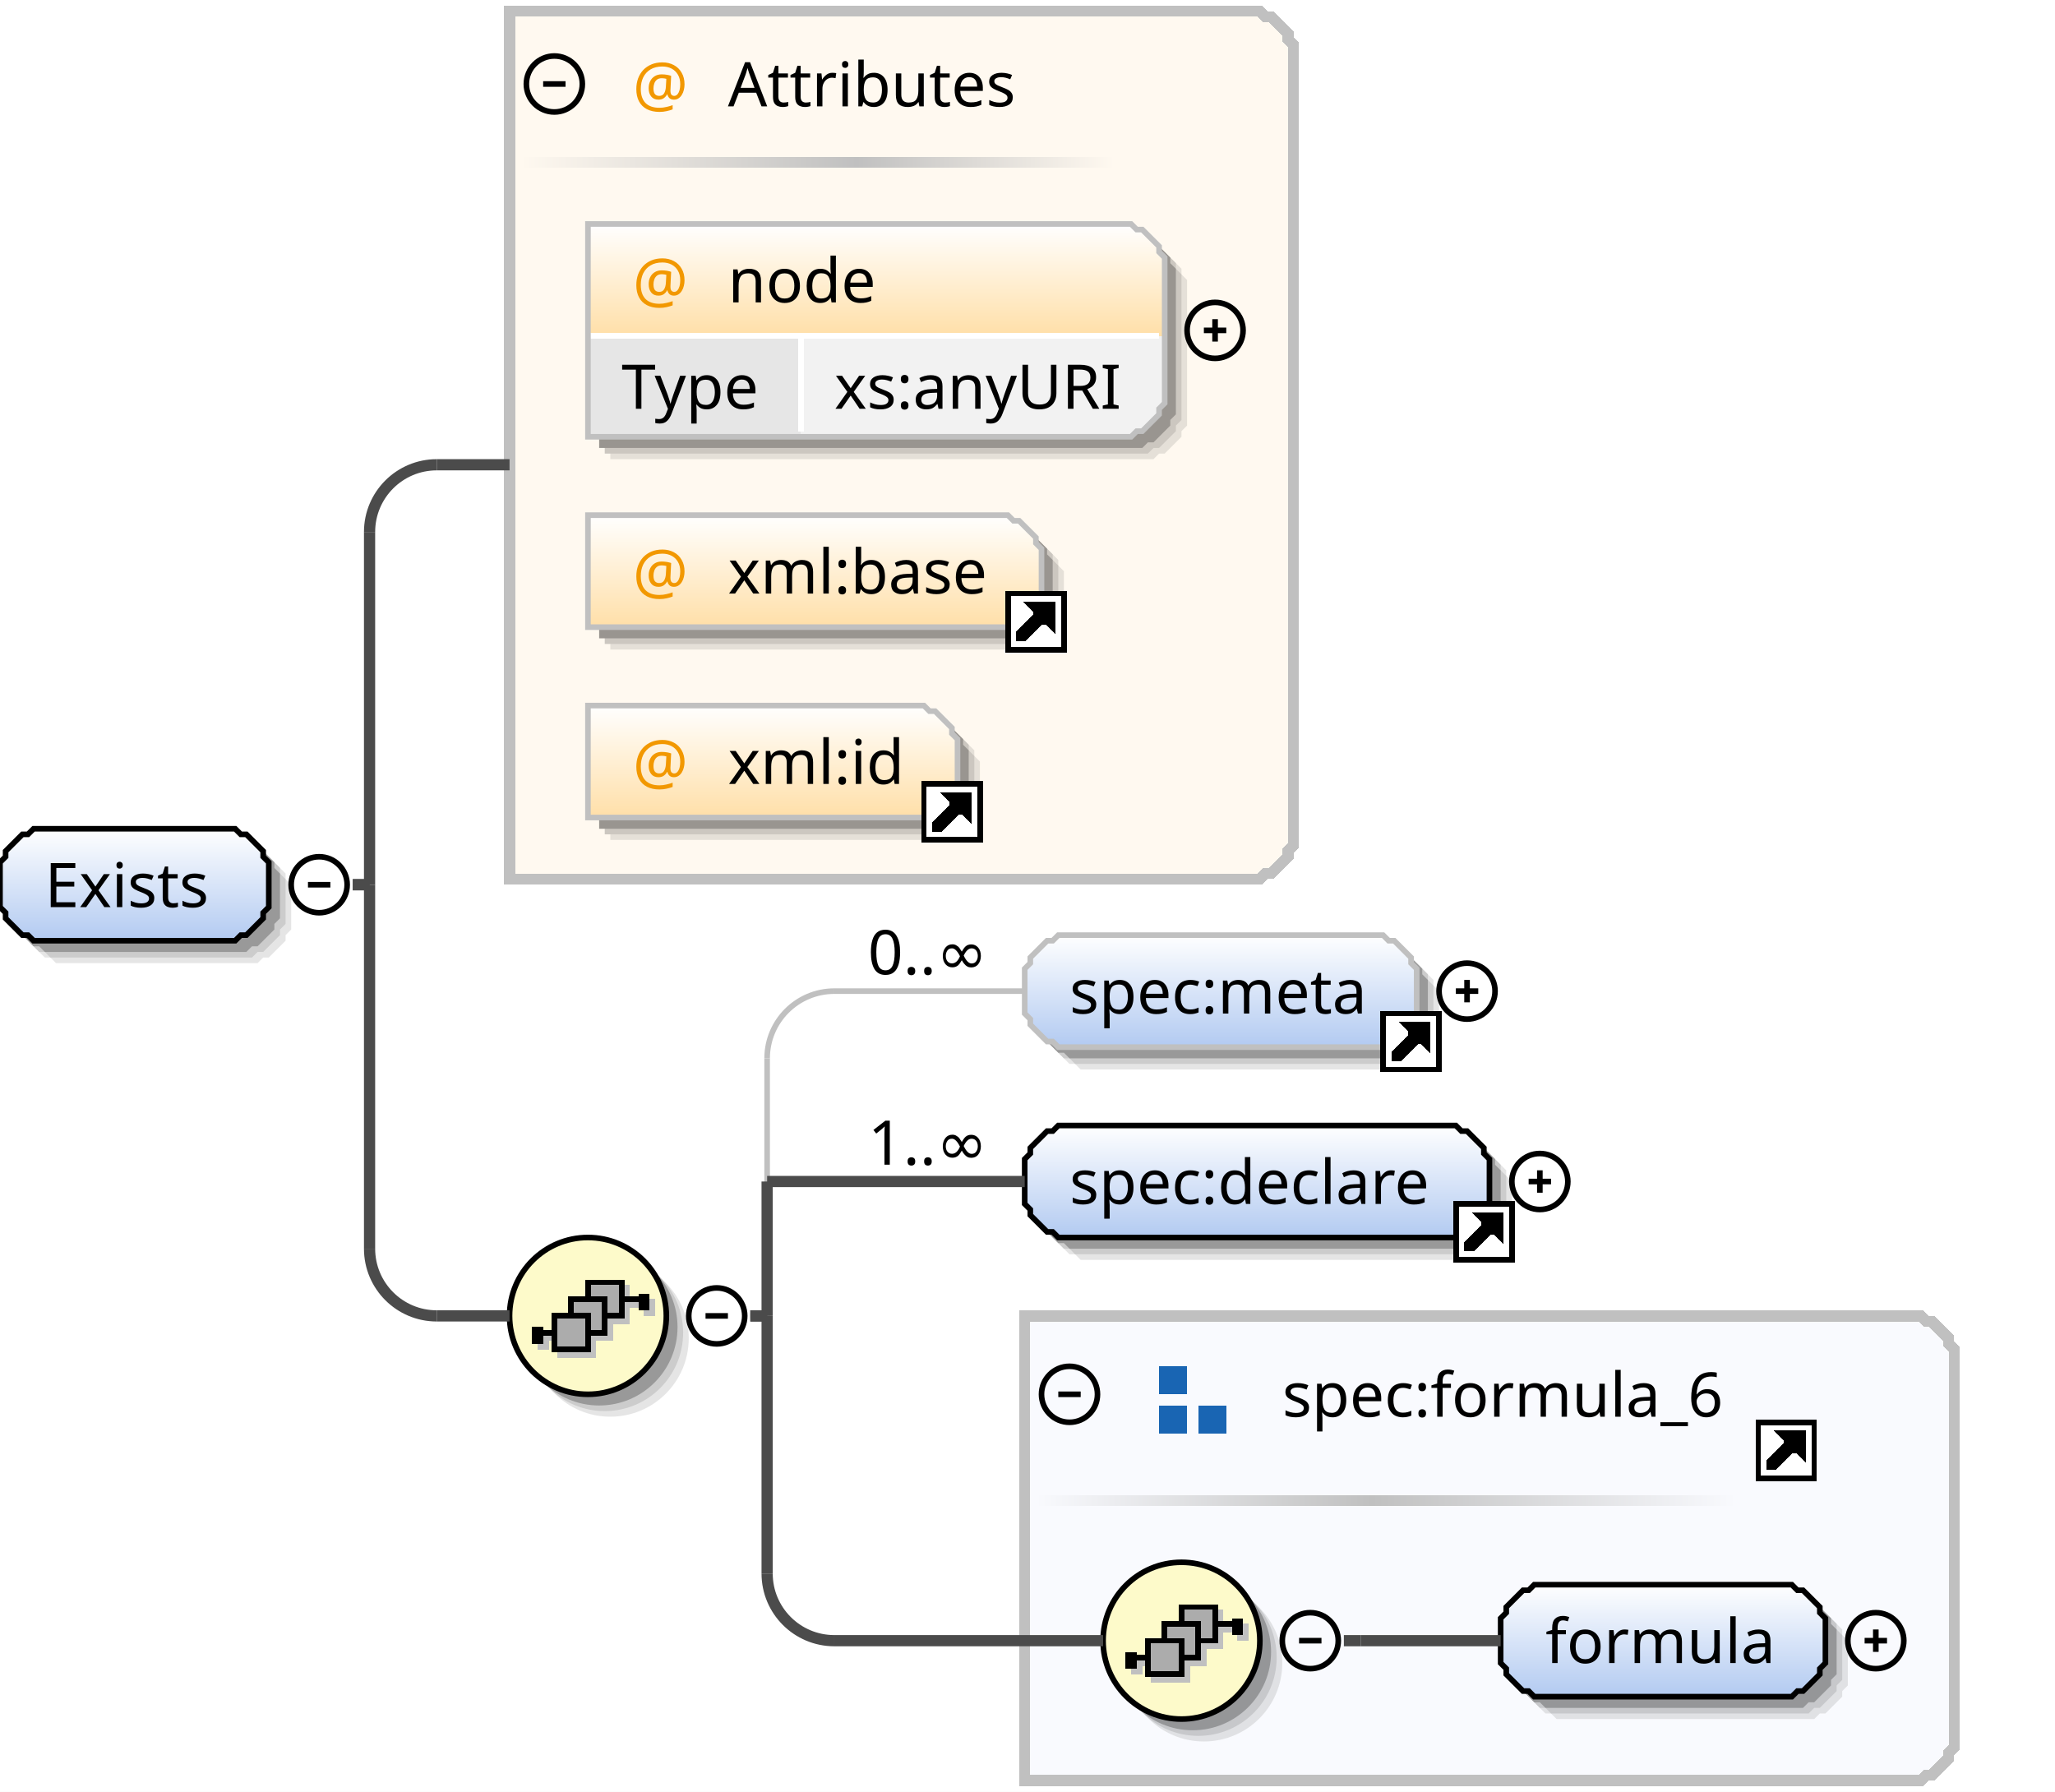
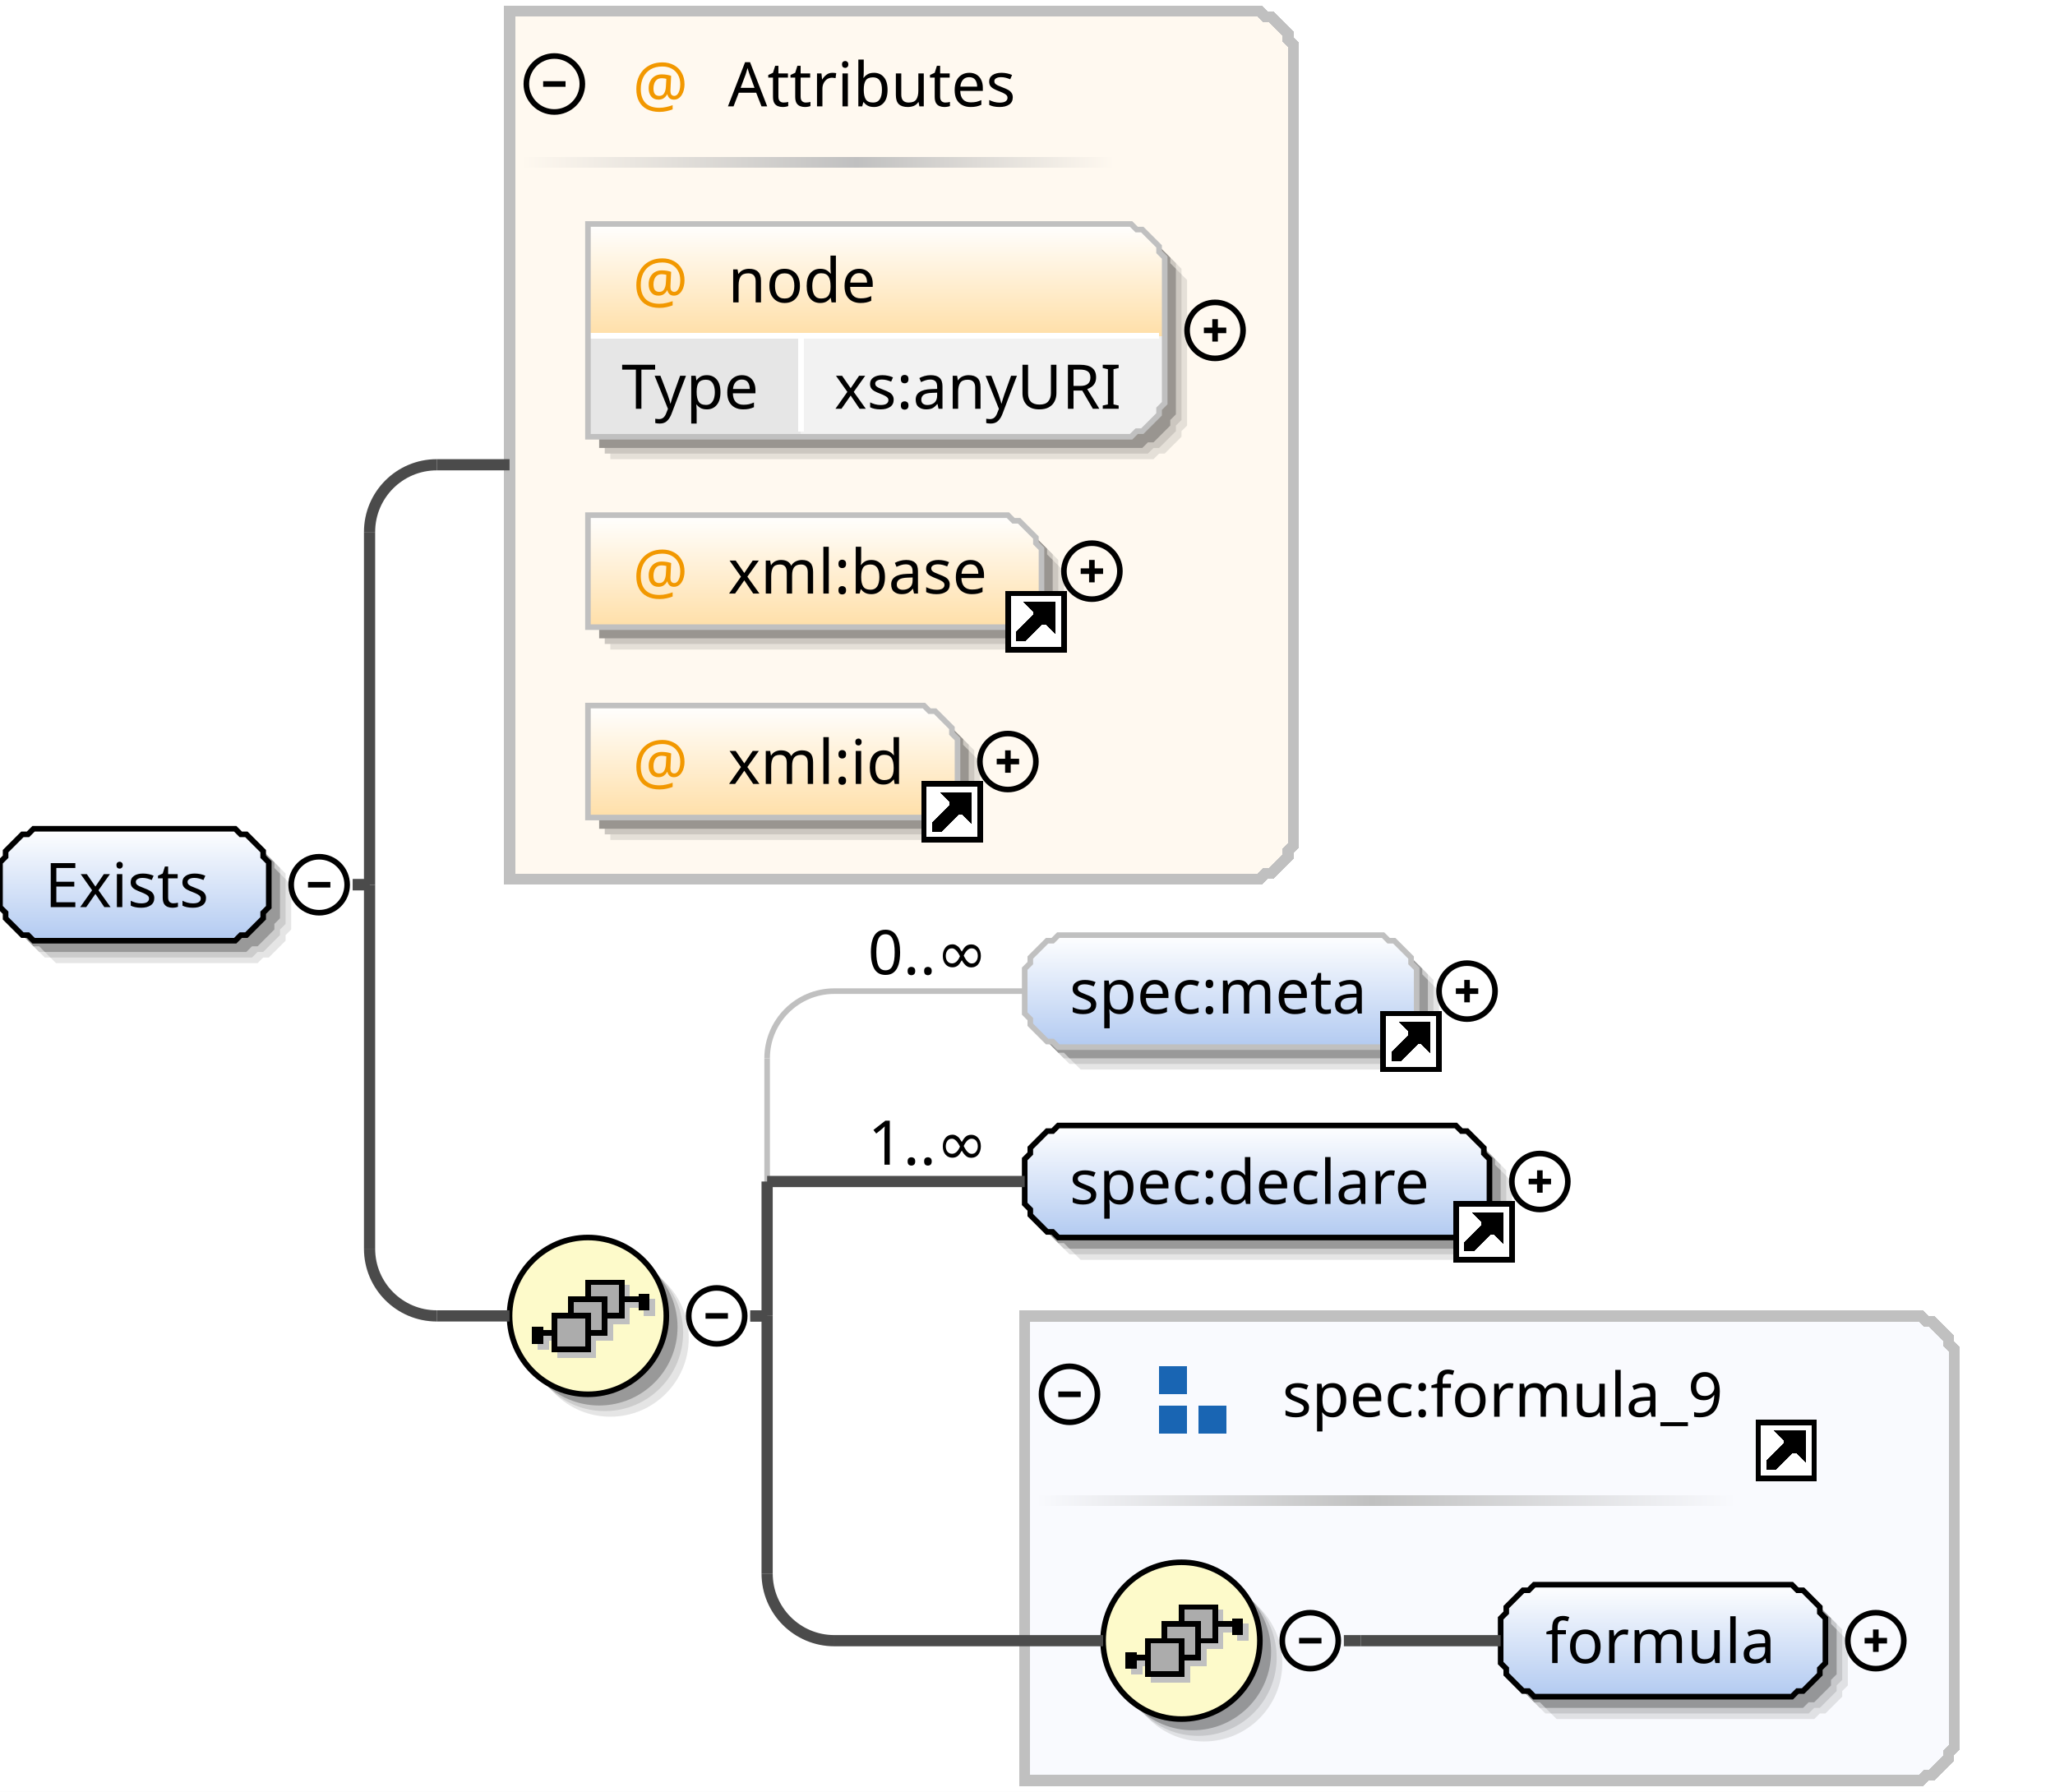
<svg xmlns="http://www.w3.org/2000/svg" color-interpolation="auto" color-rendering="auto" fill="black" fill-opacity="1" font-family="'Dialog'" font-size="12" font-style="normal" font-weight="normal" height="320" image-rendering="auto" shape-rendering="auto" stroke="black" stroke-dasharray="none" stroke-dashoffset="0" stroke-linecap="square" stroke-linejoin="miter" stroke-miterlimit="10" stroke-opacity="1" stroke-width="1" text-rendering="auto" width="367">
  <defs id="genericDefs" />
  <g>
    <defs id="defs1">
      <linearGradient gradientUnits="userSpaceOnUse" id="linearGradient1" spreadMethod="pad" x1="0" x2="0" y1="148" y2="168">
        <stop offset="0%" stop-color="white" stop-opacity="1" />
        <stop offset="100%" stop-color="rgb(178,202,241)" stop-opacity="1" />
      </linearGradient>
      <linearGradient gradientUnits="userSpaceOnUse" id="linearGradient2" spreadMethod="pad" x1="153" x2="199" y1="28" y2="28">
        <stop offset="0%" stop-color="silver" stop-opacity="1" />
        <stop offset="100%" stop-color="rgb(255,249,240)" stop-opacity="1" />
      </linearGradient>
      <linearGradient gradientUnits="userSpaceOnUse" id="linearGradient3" spreadMethod="pad" x1="93" x2="153" y1="28" y2="28">
        <stop offset="0%" stop-color="rgb(255,249,240)" stop-opacity="1" />
        <stop offset="100%" stop-color="silver" stop-opacity="1" />
      </linearGradient>
      <linearGradient gradientUnits="userSpaceOnUse" id="linearGradient4" spreadMethod="pad" x1="105" x2="105" y1="40" y2="60">
        <stop offset="0%" stop-color="white" stop-opacity="1" />
        <stop offset="100%" stop-color="rgb(255,223,168)" stop-opacity="1" />
      </linearGradient>
      <linearGradient gradientUnits="userSpaceOnUse" id="linearGradient5" spreadMethod="pad" x1="105" x2="105" y1="92" y2="112">
        <stop offset="0%" stop-color="white" stop-opacity="1" />
        <stop offset="100%" stop-color="rgb(255,223,168)" stop-opacity="1" />
      </linearGradient>
      <linearGradient gradientUnits="userSpaceOnUse" id="linearGradient6" spreadMethod="pad" x1="105" x2="105" y1="126" y2="146">
        <stop offset="0%" stop-color="white" stop-opacity="1" />
        <stop offset="100%" stop-color="rgb(255,223,168)" stop-opacity="1" />
      </linearGradient>
      <linearGradient gradientUnits="userSpaceOnUse" id="linearGradient7" spreadMethod="pad" x1="91" x2="91" y1="221" y2="249">
        <stop offset="0%" stop-color="rgb(253,250,202)" stop-opacity="1" />
        <stop offset="100%" stop-color="rgb(253,250,202)" stop-opacity="1" />
      </linearGradient>
      <linearGradient gradientUnits="userSpaceOnUse" id="linearGradient8" spreadMethod="pad" x1="183" x2="183" y1="167" y2="187">
        <stop offset="0%" stop-color="white" stop-opacity="1" />
        <stop offset="100%" stop-color="rgb(178,202,241)" stop-opacity="1" />
      </linearGradient>
      <linearGradient gradientUnits="userSpaceOnUse" id="linearGradient9" spreadMethod="pad" x1="183" x2="183" y1="201" y2="221">
        <stop offset="0%" stop-color="white" stop-opacity="1" />
        <stop offset="100%" stop-color="rgb(178,202,241)" stop-opacity="1" />
      </linearGradient>
      <linearGradient gradientUnits="userSpaceOnUse" id="linearGradient10" spreadMethod="pad" x1="245" x2="310" y1="267" y2="267">
        <stop offset="0%" stop-color="silver" stop-opacity="1" />
        <stop offset="100%" stop-color="rgb(249,250,254)" stop-opacity="1" />
      </linearGradient>
      <linearGradient gradientUnits="userSpaceOnUse" id="linearGradient11" spreadMethod="pad" x1="185" x2="245" y1="267" y2="267">
        <stop offset="0%" stop-color="rgb(249,250,254)" stop-opacity="1" />
        <stop offset="100%" stop-color="silver" stop-opacity="1" />
      </linearGradient>
      <linearGradient gradientUnits="userSpaceOnUse" id="linearGradient12" spreadMethod="pad" x1="197" x2="197" y1="279" y2="307">
        <stop offset="0%" stop-color="rgb(253,250,202)" stop-opacity="1" />
        <stop offset="100%" stop-color="rgb(253,250,202)" stop-opacity="1" />
      </linearGradient>
      <linearGradient gradientUnits="userSpaceOnUse" id="linearGradient13" spreadMethod="pad" x1="268" x2="268" y1="283" y2="303">
        <stop offset="0%" stop-color="white" stop-opacity="1" />
        <stop offset="100%" stop-color="rgb(178,202,241)" stop-opacity="1" />
      </linearGradient>
      <clipPath clipPathUnits="userSpaceOnUse" id="clipPath1">
        <path d="M0 0 L367 0 L367 320 L0 320 L0 0 Z" />
      </clipPath>
    </defs>
    <g fill="white" stroke="white" text-rendering="geometricPrecision">
      <rect clip-path="url(#clipPath1)" height="320" stroke="none" width="367" x="0" y="0" />
    </g>
    <g fill="rgb(229,229,229)" font-family="sans-serif" font-size="11" stroke="rgb(229,229,229)" text-rendering="geometricPrecision">
      <polygon clip-path="url(#clipPath1)" points=" 4 158 5 157 5 156 6 155 7 154 8 153 9 153 10 152 46 152 47 153 48 153 49 154 50 155 51 156 51 157 52 158 52 166 51 167 51 168 50 169 49 170 48 171 47 171 46 172 10 172 9 171 8 171 7 170 6 169 5 168 5 167 4 166" stroke="none" />
      <polygon clip-path="url(#clipPath1)" fill="rgb(204,204,204)" points=" 3 157 4 156 4 155 5 154 6 153 7 152 8 152 9 151 45 151 46 152 47 152 48 153 49 154 50 155 50 156 51 157 51 165 50 166 50 167 49 168 48 169 47 170 46 170 45 171 9 171 8 170 7 170 6 169 5 168 4 167 4 166 3 165" stroke="none" />
      <polygon clip-path="url(#clipPath1)" fill="rgb(153,153,153)" points=" 2 156 3 155 3 154 4 153 5 152 6 151 7 151 8 150 44 150 45 151 46 151 47 152 48 153 49 154 49 155 50 156 50 164 49 165 49 166 48 167 47 168 46 169 45 169 44 170 8 170 7 169 6 169 5 168 4 167 3 166 3 165 2 164" stroke="none" />
      <polygon clip-path="url(#clipPath1)" fill="url(#linearGradient1)" points=" 0 154 1 153 1 152 2 151 3 150 4 149 5 149 6 148 42 148 43 149 44 149 45 150 46 151 47 152 47 153 48 154 48 162 47 163 47 164 46 165 45 166 44 167 43 167 42 168 6 168 5 167 4 167 3 166 2 165 1 164 1 163 0 162" shape-rendering="crispEdges" stroke="none" />
      <polygon clip-path="url(#clipPath1)" fill="none" points=" 0 154 1 153 1 152 2 151 3 150 4 149 5 149 6 148 42 148 43 149 44 149 45 150 46 151 47 152 47 153 48 154 48 162 47 163 47 164 46 165 45 166 44 167 43 167 42 168 6 168 5 167 4 167 3 166 2 165 1 164 1 163 0 162" stroke="black" stroke-linecap="butt" />
    </g>
    <g font-family="sans-serif" font-size="11" shape-rendering="crispEdges" stroke-linecap="butt" text-rendering="geometricPrecision">
      <text clip-path="url(#clipPath1)" stroke="none" x="8" xml:space="preserve" y="162">Exists</text>
      <circle clip-path="url(#clipPath1)" cx="57" cy="158" fill="none" r="5" shape-rendering="auto" />
      <line clip-path="url(#clipPath1)" fill="none" shape-rendering="auto" x1="55" x2="59" y1="158" y2="158" />
      <polygon clip-path="url(#clipPath1)" fill="rgb(255,249,240)" points=" 91 2 225 2 226 3 227 3 228 4 229 5 230 6 230 7 231 8 231 151 230 152 230 153 229 154 228 155 227 156 226 156 225 157 91 157" stroke="none" stroke-width="2" />
      <polygon clip-path="url(#clipPath1)" fill="none" points=" 91 2 225 2 226 3 227 3 228 4 229 5 230 6 230 7 231 8 231 151 230 152 230 153 229 154 228 155 227 156 226 156 225 157 91 157" stroke="silver" stroke-width="2" />
      <rect clip-path="url(#clipPath1)" fill="url(#linearGradient2)" height="2" stroke="none" stroke-width="2" width="46" x="153" y="28" />
      <rect clip-path="url(#clipPath1)" fill="url(#linearGradient3)" height="2" stroke="none" stroke-width="2" width="60" x="93" y="28" />
      <text clip-path="url(#clipPath1)" fill="rgb(242,152,0)" stroke="none" x="113" xml:space="preserve" y="19">@</text>
      <text clip-path="url(#clipPath1)" stroke="none" x="130" xml:space="preserve" y="19">Attributes</text>
      <circle clip-path="url(#clipPath1)" cx="99" cy="15" fill="none" r="5" shape-rendering="auto" />
      <line clip-path="url(#clipPath1)" fill="none" shape-rendering="auto" x1="97" x2="101" y1="15" y2="15" />
      <polygon clip-path="url(#clipPath1)" fill="rgb(229,224,216)" points=" 109 44 206 44 207 45 208 45 209 46 210 47 211 48 211 49 212 50 212 76 211 77 211 78 210 79 209 80 208 81 207 81 206 82 109 82" shape-rendering="auto" stroke="none" />
      <polygon clip-path="url(#clipPath1)" fill="rgb(204,199,192)" points=" 108 43 205 43 206 44 207 44 208 45 209 46 210 47 210 48 211 49 211 75 210 76 210 77 209 78 208 79 207 80 206 80 205 81 108 81" shape-rendering="auto" stroke="none" />
      <polygon clip-path="url(#clipPath1)" fill="rgb(153,149,144)" points=" 107 42 204 42 205 43 206 43 207 44 208 45 209 46 209 47 210 48 210 74 209 75 209 76 208 77 207 78 206 79 205 79 204 80 107 80" shape-rendering="auto" stroke="none" />
      <polygon clip-path="url(#clipPath1)" fill="url(#linearGradient4)" points=" 105 40 202 40 203 41 204 41 205 42 206 43 207 44 207 45 208 46 208 60 207 60 207 60 206 60 205 60 204 60 203 60 202 60 105 60" stroke="none" />
      <polygon clip-path="url(#clipPath1)" fill="rgb(230,230,230)" points=" 105 60 143 60 143 60 143 60 143 60 143 60 143 60 143 60 143 60 143 72 143 73 143 74 143 75 143 76 143 77 143 77 143 78 105 78" stroke="none" />
      <polygon clip-path="url(#clipPath1)" fill="rgb(242,242,242)" points=" 143 60 202 60 203 60 204 60 205 60 206 60 207 60 207 60 208 60 208 72 207 73 207 74 206 75 205 76 204 77 203 77 202 78 143 78" stroke="none" />
      <line clip-path="url(#clipPath1)" fill="none" stroke="white" x1="105" x2="207" y1="60" y2="60" />
      <text clip-path="url(#clipPath1)" stroke="none" x="111" xml:space="preserve" y="73">Type</text>
      <text clip-path="url(#clipPath1)" stroke="none" x="149" xml:space="preserve" y="73">xs:anyURI</text>
      <line clip-path="url(#clipPath1)" fill="none" stroke="white" x1="143" x2="143" y1="60" y2="77" />
      <polygon clip-path="url(#clipPath1)" fill="none" points=" 105 40 202 40 203 41 204 41 205 42 206 43 207 44 207 45 208 46 208 72 207 73 207 74 206 75 205 76 204 77 203 77 202 78 105 78" shape-rendering="auto" stroke="silver" />
      <text clip-path="url(#clipPath1)" fill="rgb(242,152,0)" stroke="none" x="113" xml:space="preserve" y="54">@</text>
      <text clip-path="url(#clipPath1)" stroke="none" x="130" xml:space="preserve" y="54">node</text>
      <circle clip-path="url(#clipPath1)" cx="217" cy="59" fill="none" r="5" shape-rendering="auto" />
      <line clip-path="url(#clipPath1)" fill="none" shape-rendering="auto" x1="215" x2="219" y1="59" y2="59" />
      <line clip-path="url(#clipPath1)" fill="none" shape-rendering="auto" x1="217" x2="217" y1="57" y2="61" />
      <polygon clip-path="url(#clipPath1)" fill="rgb(229,224,216)" points=" 109 96 184 96 185 97 186 97 187 98 188 99 189 100 189 101 190 102 190 110 189 111 189 112 188 113 187 114 186 115 185 115 184 116 109 116" shape-rendering="auto" stroke="none" />
      <polygon clip-path="url(#clipPath1)" fill="rgb(204,199,192)" points=" 108 95 183 95 184 96 185 96 186 97 187 98 188 99 188 100 189 101 189 109 188 110 188 111 187 112 186 113 185 114 184 114 183 115 108 115" shape-rendering="auto" stroke="none" />
      <polygon clip-path="url(#clipPath1)" fill="rgb(153,149,144)" points=" 107 94 182 94 183 95 184 95 185 96 186 97 187 98 187 99 188 100 188 108 187 109 187 110 186 111 185 112 184 113 183 113 182 114 107 114" shape-rendering="auto" stroke="none" />
      <polygon clip-path="url(#clipPath1)" fill="url(#linearGradient5)" points=" 105 92 180 92 181 93 182 93 183 94 184 95 185 96 185 97 186 98 186 106 185 107 185 108 184 109 183 110 182 111 181 111 180 112 105 112" stroke="none" />
      <polygon clip-path="url(#clipPath1)" fill="none" points=" 105 92 180 92 181 93 182 93 183 94 184 95 185 96 185 97 186 98 186 106 185 107 185 108 184 109 183 110 182 111 181 111 180 112 105 112" shape-rendering="auto" stroke="silver" />
      <text clip-path="url(#clipPath1)" fill="rgb(242,152,0)" stroke="none" x="113" xml:space="preserve" y="106">@</text>
      <text clip-path="url(#clipPath1)" stroke="none" x="130" xml:space="preserve" y="106">xml:base</text>
      <rect clip-path="url(#clipPath1)" fill="white" height="10" stroke="none" width="10" x="180" y="106" />
      <polygon clip-path="url(#clipPath1)" fill="none" points=" 182 114 182 113 185 110 185 109 184 108 188 108 188 112 187 111 186 111 183 114" />
      <polygon clip-path="url(#clipPath1)" points=" 182 114 182 113 185 110 185 109 184 108 188 108 188 112 187 111 186 111 183 114" stroke="none" />
      <rect clip-path="url(#clipPath1)" fill="none" height="10" width="10" x="180" y="106" />
+       <circle clip-path="url(#clipPath1)" cx="195" cy="102" fill="none" r="5" shape-rendering="auto" />
+       <line clip-path="url(#clipPath1)" fill="none" shape-rendering="auto" x1="193" x2="197" y1="102" y2="102" />
+       <line clip-path="url(#clipPath1)" fill="none" shape-rendering="auto" x1="195" x2="195" y1="100" y2="104" />
      <polygon clip-path="url(#clipPath1)" fill="rgb(229,224,216)" points=" 109 130 169 130 170 131 171 131 172 132 173 133 174 134 174 135 175 136 175 144 174 145 174 146 173 147 172 148 171 149 170 149 169 150 109 150" shape-rendering="auto" stroke="none" />
      <polygon clip-path="url(#clipPath1)" fill="rgb(204,199,192)" points=" 108 129 168 129 169 130 170 130 171 131 172 132 173 133 173 134 174 135 174 143 173 144 173 145 172 146 171 147 170 148 169 148 168 149 108 149" shape-rendering="auto" stroke="none" />
      <polygon clip-path="url(#clipPath1)" fill="rgb(153,149,144)" points=" 107 128 167 128 168 129 169 129 170 130 171 131 172 132 172 133 173 134 173 142 172 143 172 144 171 145 170 146 169 147 168 147 167 148 107 148" shape-rendering="auto" stroke="none" />
      <polygon clip-path="url(#clipPath1)" fill="url(#linearGradient6)" points=" 105 126 165 126 166 127 167 127 168 128 169 129 170 130 170 131 171 132 171 140 170 141 170 142 169 143 168 144 167 145 166 145 165 146 105 146" stroke="none" />
      <polygon clip-path="url(#clipPath1)" fill="none" points=" 105 126 165 126 166 127 167 127 168 128 169 129 170 130 170 131 171 132 171 140 170 141 170 142 169 143 168 144 167 145 166 145 165 146 105 146" shape-rendering="auto" stroke="silver" />
      <text clip-path="url(#clipPath1)" fill="rgb(242,152,0)" stroke="none" x="113" xml:space="preserve" y="140">@</text>
      <text clip-path="url(#clipPath1)" stroke="none" x="130" xml:space="preserve" y="140">xml:id</text>
      <rect clip-path="url(#clipPath1)" fill="white" height="10" stroke="none" width="10" x="165" y="140" />
      <polygon clip-path="url(#clipPath1)" fill="none" points=" 167 148 167 147 170 144 170 143 169 142 173 142 173 146 172 145 171 145 168 148" />
      <polygon clip-path="url(#clipPath1)" points=" 167 148 167 147 170 144 170 143 169 142 173 142 173 146 172 145 171 145 168 148" stroke="none" />
      <rect clip-path="url(#clipPath1)" fill="none" height="10" width="10" x="165" y="140" />
+       <circle clip-path="url(#clipPath1)" cx="180" cy="136" fill="none" r="5" shape-rendering="auto" />
+       <line clip-path="url(#clipPath1)" fill="none" shape-rendering="auto" x1="178" x2="182" y1="136" y2="136" />
+       <line clip-path="url(#clipPath1)" fill="none" shape-rendering="auto" x1="180" x2="180" y1="134" y2="138" />
      <circle clip-path="url(#clipPath1)" cx="109" cy="239" fill="rgb(229,229,229)" r="14" shape-rendering="auto" stroke="none" />
      <circle clip-path="url(#clipPath1)" cx="108" cy="238" fill="rgb(204,204,204)" r="14" shape-rendering="auto" stroke="none" />
      <circle clip-path="url(#clipPath1)" cx="107" cy="237" fill="rgb(153,153,153)" r="14" shape-rendering="auto" stroke="none" />
      <circle clip-path="url(#clipPath1)" cx="105" cy="235" fill="url(#linearGradient7)" r="14" stroke="none" />
      <circle clip-path="url(#clipPath1)" cx="105" cy="235" fill="none" r="14" shape-rendering="auto" />
      <line clip-path="url(#clipPath1)" fill="none" stroke="silver" x1="112" x2="116" y1="233" y2="233" />
      <rect clip-path="url(#clipPath1)" fill="silver" height="3" stroke="none" width="2" x="115" y="232" />
      <rect clip-path="url(#clipPath1)" fill="silver" height="6" stroke="none" width="6" x="106" y="230" />
      <rect clip-path="url(#clipPath1)" fill="none" height="6" stroke="silver" width="6" x="106" y="230" />
      <rect clip-path="url(#clipPath1)" fill="silver" height="6" stroke="none" width="6" x="103" y="233" />
      <rect clip-path="url(#clipPath1)" fill="none" height="6" stroke="silver" width="6" x="103" y="233" />
      <rect clip-path="url(#clipPath1)" fill="silver" height="6" stroke="none" width="6" x="100" y="236" />
      <rect clip-path="url(#clipPath1)" fill="none" height="6" stroke="silver" width="6" x="100" y="236" />
      <line clip-path="url(#clipPath1)" fill="none" stroke="silver" x1="100" x2="96" y1="239" y2="239" />
      <rect clip-path="url(#clipPath1)" fill="silver" height="3" stroke="none" width="2" x="96" y="238" />
      <line clip-path="url(#clipPath1)" fill="none" x1="111" x2="115" y1="232" y2="232" />
      <rect clip-path="url(#clipPath1)" height="3" stroke="none" width="2" x="114" y="231" />
      <rect clip-path="url(#clipPath1)" fill="rgb(172,172,172)" height="6" stroke="none" width="6" x="105" y="229" />
      <rect clip-path="url(#clipPath1)" fill="none" height="6" width="6" x="105" y="229" />
      <rect clip-path="url(#clipPath1)" fill="rgb(172,172,172)" height="6" stroke="none" width="6" x="102" y="232" />
      <rect clip-path="url(#clipPath1)" fill="none" height="6" width="6" x="102" y="232" />
      <rect clip-path="url(#clipPath1)" fill="rgb(172,172,172)" height="6" stroke="none" width="6" x="99" y="235" />
      <rect clip-path="url(#clipPath1)" fill="none" height="6" width="6" x="99" y="235" />
      <line clip-path="url(#clipPath1)" fill="none" x1="99" x2="95" y1="238" y2="238" />
      <rect clip-path="url(#clipPath1)" height="3" stroke="none" width="2" x="95" y="237" />
      <circle clip-path="url(#clipPath1)" cx="128" cy="235" fill="none" r="5" shape-rendering="auto" />
      <line clip-path="url(#clipPath1)" fill="none" shape-rendering="auto" x1="126" x2="130" y1="235" y2="235" />
      <polygon clip-path="url(#clipPath1)" fill="rgb(229,229,229)" points=" 187 177 188 176 188 175 189 174 190 173 191 172 192 172 193 171 251 171 252 172 253 172 254 173 255 174 256 175 256 176 257 177 257 185 256 186 256 187 255 188 254 189 253 190 252 190 251 191 193 191 192 190 191 190 190 189 189 188 188 187 188 186 187 185" shape-rendering="auto" stroke="none" />
      <polygon clip-path="url(#clipPath1)" fill="rgb(204,204,204)" points=" 186 176 187 175 187 174 188 173 189 172 190 171 191 171 192 170 250 170 251 171 252 171 253 172 254 173 255 174 255 175 256 176 256 184 255 185 255 186 254 187 253 188 252 189 251 189 250 190 192 190 191 189 190 189 189 188 188 187 187 186 187 185 186 184" shape-rendering="auto" stroke="none" />
      <polygon clip-path="url(#clipPath1)" fill="rgb(153,153,153)" points=" 185 175 186 174 186 173 187 172 188 171 189 170 190 170 191 169 249 169 250 170 251 170 252 171 253 172 254 173 254 174 255 175 255 183 254 184 254 185 253 186 252 187 251 188 250 188 249 189 191 189 190 188 189 188 188 187 187 186 186 185 186 184 185 183" shape-rendering="auto" stroke="none" />
      <polygon clip-path="url(#clipPath1)" fill="url(#linearGradient8)" points=" 183 173 184 172 184 171 185 170 186 169 187 168 188 168 189 167 247 167 248 168 249 168 250 169 251 170 252 171 252 172 253 173 253 181 252 182 252 183 251 184 250 185 249 186 248 186 247 187 189 187 188 186 187 186 186 185 185 184 184 183 184 182 183 181" stroke="none" />
      <polygon clip-path="url(#clipPath1)" fill="none" points=" 183 173 184 172 184 171 185 170 186 169 187 168 188 168 189 167 247 167 248 168 249 168 250 169 251 170 252 171 252 172 253 173 253 181 252 182 252 183 251 184 250 185 249 186 248 186 247 187 189 187 188 186 187 186 186 185 185 184 184 183 184 182 183 181" shape-rendering="auto" stroke="silver" />
      <text clip-path="url(#clipPath1)" stroke="none" x="191" xml:space="preserve" y="181">spec:meta</text>
      <rect clip-path="url(#clipPath1)" fill="white" height="10" stroke="none" width="10" x="247" y="181" />
      <polygon clip-path="url(#clipPath1)" fill="none" points=" 249 189 249 188 252 185 252 184 251 183 255 183 255 187 254 186 253 186 250 189" />
      <polygon clip-path="url(#clipPath1)" points=" 249 189 249 188 252 185 252 184 251 183 255 183 255 187 254 186 253 186 250 189" stroke="none" />
      <rect clip-path="url(#clipPath1)" fill="none" height="10" width="10" x="247" y="181" />
      <circle clip-path="url(#clipPath1)" cx="262" cy="177" fill="none" r="5" shape-rendering="auto" />
      <line clip-path="url(#clipPath1)" fill="none" shape-rendering="auto" x1="260" x2="264" y1="177" y2="177" />
      <line clip-path="url(#clipPath1)" fill="none" shape-rendering="auto" x1="262" x2="262" y1="175" y2="179" />
      <line clip-path="url(#clipPath1)" fill="none" shape-rendering="auto" stroke="silver" x1="134" x2="137" y1="235" y2="235" />
      <line clip-path="url(#clipPath1)" fill="none" shape-rendering="auto" stroke="silver" x1="137" x2="137" y1="189" y2="235" />
      <line clip-path="url(#clipPath1)" fill="none" shape-rendering="auto" stroke="silver" x1="149" x2="183" y1="177" y2="177" />
      <path clip-path="url(#clipPath1)" d="M137 189 A12 12 0 0 1 149 177" fill="none" shape-rendering="auto" stroke="silver" />
      <text clip-path="url(#clipPath1)" shape-rendering="auto" stroke="none" x="155" xml:space="preserve" y="174">0..∞</text>
      <polygon clip-path="url(#clipPath1)" fill="rgb(229,229,229)" points=" 187 211 188 210 188 209 189 208 190 207 191 206 192 206 193 205 264 205 265 206 266 206 267 207 268 208 269 209 269 210 270 211 270 219 269 220 269 221 268 222 267 223 266 224 265 224 264 225 193 225 192 224 191 224 190 223 189 222 188 221 188 220 187 219" shape-rendering="auto" stroke="none" />
      <polygon clip-path="url(#clipPath1)" fill="rgb(204,204,204)" points=" 186 210 187 209 187 208 188 207 189 206 190 205 191 205 192 204 263 204 264 205 265 205 266 206 267 207 268 208 268 209 269 210 269 218 268 219 268 220 267 221 266 222 265 223 264 223 263 224 192 224 191 223 190 223 189 222 188 221 187 220 187 219 186 218" shape-rendering="auto" stroke="none" />
      <polygon clip-path="url(#clipPath1)" fill="rgb(153,153,153)" points=" 185 209 186 208 186 207 187 206 188 205 189 204 190 204 191 203 262 203 263 204 264 204 265 205 266 206 267 207 267 208 268 209 268 217 267 218 267 219 266 220 265 221 264 222 263 222 262 223 191 223 190 222 189 222 188 221 187 220 186 219 186 218 185 217" shape-rendering="auto" stroke="none" />
      <polygon clip-path="url(#clipPath1)" fill="url(#linearGradient9)" points=" 183 207 184 206 184 205 185 204 186 203 187 202 188 202 189 201 260 201 261 202 262 202 263 203 264 204 265 205 265 206 266 207 266 215 265 216 265 217 264 218 263 219 262 220 261 220 260 221 189 221 188 220 187 220 186 219 185 218 184 217 184 216 183 215" stroke="none" />
      <polygon clip-path="url(#clipPath1)" fill="none" points=" 183 207 184 206 184 205 185 204 186 203 187 202 188 202 189 201 260 201 261 202 262 202 263 203 264 204 265 205 265 206 266 207 266 215 265 216 265 217 264 218 263 219 262 220 261 220 260 221 189 221 188 220 187 220 186 219 185 218 184 217 184 216 183 215" shape-rendering="auto" />
      <text clip-path="url(#clipPath1)" stroke="none" x="191" xml:space="preserve" y="215">spec:declare</text>
      <rect clip-path="url(#clipPath1)" fill="white" height="10" stroke="none" width="10" x="260" y="215" />
      <polygon clip-path="url(#clipPath1)" fill="none" points=" 262 223 262 222 265 219 265 218 264 217 268 217 268 221 267 220 266 220 263 223" />
      <polygon clip-path="url(#clipPath1)" points=" 262 223 262 222 265 219 265 218 264 217 268 217 268 221 267 220 266 220 263 223" stroke="none" />
      <rect clip-path="url(#clipPath1)" fill="none" height="10" width="10" x="260" y="215" />
      <circle clip-path="url(#clipPath1)" cx="275" cy="211" fill="none" r="5" shape-rendering="auto" />
      <line clip-path="url(#clipPath1)" fill="none" shape-rendering="auto" x1="273" x2="277" y1="211" y2="211" />
      <line clip-path="url(#clipPath1)" fill="none" shape-rendering="auto" x1="275" x2="275" y1="209" y2="213" />
    </g>
    <g fill="rgb(75,75,75)" font-family="sans-serif" font-size="11" stroke="rgb(75,75,75)" stroke-linecap="butt" stroke-width="2" text-rendering="geometricPrecision">
      <line clip-path="url(#clipPath1)" fill="none" x1="134" x2="137" y1="235" y2="235" />
      <line clip-path="url(#clipPath1)" fill="none" x1="137" x2="137" y1="211" y2="235" />
      <line clip-path="url(#clipPath1)" fill="none" x1="137" x2="183" y1="211" y2="211" />
      <text clip-path="url(#clipPath1)" fill="black" stroke="none" stroke-width="1" x="155" xml:space="preserve" y="208">1..∞</text>
      <polygon clip-path="url(#clipPath1)" fill="rgb(249,250,254)" points=" 183 235 343 235 344 236 345 236 346 237 347 238 348 239 348 240 349 241 349 312 348 313 348 314 347 315 346 316 345 317 344 317 343 318 183 318" shape-rendering="crispEdges" stroke="none" />
      <polygon clip-path="url(#clipPath1)" fill="none" points=" 183 235 343 235 344 236 345 236 346 237 347 238 348 239 348 240 349 241 349 312 348 313 348 314 347 315 346 316 345 317 344 317 343 318 183 318" shape-rendering="crispEdges" stroke="silver" />
      <rect clip-path="url(#clipPath1)" fill="url(#linearGradient10)" height="2" shape-rendering="crispEdges" stroke="none" width="65" x="245" y="267" />
      <rect clip-path="url(#clipPath1)" fill="url(#linearGradient11)" height="2" shape-rendering="crispEdges" stroke="none" width="60" x="185" y="267" />
    </g>
    <g fill="rgb(25,101,179)" font-family="sans-serif" font-size="11" shape-rendering="crispEdges" stroke="rgb(25,101,179)" stroke-linecap="butt" text-rendering="geometricPrecision">
      <rect clip-path="url(#clipPath1)" height="5" stroke="none" width="5" x="207" y="244" />
      <rect clip-path="url(#clipPath1)" height="5" stroke="none" width="5" x="207" y="251" />
      <rect clip-path="url(#clipPath1)" height="5" stroke="none" width="5" x="214" y="251" />
-       <text clip-path="url(#clipPath1)" fill="black" stroke="none" x="229" xml:space="preserve" y="253">spec:formula_6</text>
+       <text clip-path="url(#clipPath1)" fill="black" stroke="none" x="229" xml:space="preserve" y="253">spec:formula_9</text>
      <rect clip-path="url(#clipPath1)" fill="white" height="10" stroke="none" width="10" x="314" y="254" />
      <polygon clip-path="url(#clipPath1)" fill="none" points=" 316 262 316 261 319 258 319 257 318 256 322 256 322 260 321 259 320 259 317 262" stroke="black" />
      <polygon clip-path="url(#clipPath1)" fill="black" points=" 316 262 316 261 319 258 319 257 318 256 322 256 322 260 321 259 320 259 317 262" stroke="none" />
      <rect clip-path="url(#clipPath1)" fill="none" height="10" stroke="black" width="10" x="314" y="254" />
      <circle clip-path="url(#clipPath1)" cx="191" cy="249" fill="none" r="5" shape-rendering="auto" stroke="black" />
      <line clip-path="url(#clipPath1)" fill="none" shape-rendering="auto" stroke="black" x1="189" x2="193" y1="249" y2="249" />
      <circle clip-path="url(#clipPath1)" cx="215" cy="297" fill="rgb(224,225,228)" r="14" shape-rendering="auto" stroke="none" />
      <circle clip-path="url(#clipPath1)" cx="214" cy="296" fill="rgb(199,200,203)" r="14" shape-rendering="auto" stroke="none" />
      <circle clip-path="url(#clipPath1)" cx="213" cy="295" fill="rgb(149,150,152)" r="14" shape-rendering="auto" stroke="none" />
      <circle clip-path="url(#clipPath1)" cx="211" cy="293" fill="url(#linearGradient12)" r="14" stroke="none" />
      <circle clip-path="url(#clipPath1)" cx="211" cy="293" fill="none" r="14" shape-rendering="auto" stroke="black" />
      <line clip-path="url(#clipPath1)" fill="none" stroke="silver" x1="218" x2="222" y1="291" y2="291" />
      <rect clip-path="url(#clipPath1)" fill="silver" height="3" stroke="none" width="2" x="221" y="290" />
      <rect clip-path="url(#clipPath1)" fill="silver" height="6" stroke="none" width="6" x="212" y="288" />
      <rect clip-path="url(#clipPath1)" fill="none" height="6" stroke="silver" width="6" x="212" y="288" />
      <rect clip-path="url(#clipPath1)" fill="silver" height="6" stroke="none" width="6" x="209" y="291" />
      <rect clip-path="url(#clipPath1)" fill="none" height="6" stroke="silver" width="6" x="209" y="291" />
      <rect clip-path="url(#clipPath1)" fill="silver" height="6" stroke="none" width="6" x="206" y="294" />
      <rect clip-path="url(#clipPath1)" fill="none" height="6" stroke="silver" width="6" x="206" y="294" />
      <line clip-path="url(#clipPath1)" fill="none" stroke="silver" x1="206" x2="202" y1="297" y2="297" />
      <rect clip-path="url(#clipPath1)" fill="silver" height="3" stroke="none" width="2" x="202" y="296" />
      <line clip-path="url(#clipPath1)" fill="none" stroke="black" x1="217" x2="221" y1="290" y2="290" />
      <rect clip-path="url(#clipPath1)" fill="black" height="3" stroke="none" width="2" x="220" y="289" />
      <rect clip-path="url(#clipPath1)" fill="rgb(172,172,172)" height="6" stroke="none" width="6" x="211" y="287" />
      <rect clip-path="url(#clipPath1)" fill="none" height="6" stroke="black" width="6" x="211" y="287" />
      <rect clip-path="url(#clipPath1)" fill="rgb(172,172,172)" height="6" stroke="none" width="6" x="208" y="290" />
      <rect clip-path="url(#clipPath1)" fill="none" height="6" stroke="black" width="6" x="208" y="290" />
      <rect clip-path="url(#clipPath1)" fill="rgb(172,172,172)" height="6" stroke="none" width="6" x="205" y="293" />
      <rect clip-path="url(#clipPath1)" fill="none" height="6" stroke="black" width="6" x="205" y="293" />
      <line clip-path="url(#clipPath1)" fill="none" stroke="black" x1="205" x2="201" y1="296" y2="296" />
      <rect clip-path="url(#clipPath1)" fill="black" height="3" stroke="none" width="2" x="201" y="295" />
      <circle clip-path="url(#clipPath1)" cx="234" cy="293" fill="none" r="5" shape-rendering="auto" stroke="black" />
      <line clip-path="url(#clipPath1)" fill="none" shape-rendering="auto" stroke="black" x1="232" x2="236" y1="293" y2="293" />
      <polygon clip-path="url(#clipPath1)" fill="rgb(224,225,228)" points=" 272 293 273 292 273 291 274 290 275 289 276 288 277 288 278 287 324 287 325 288 326 288 327 289 328 290 329 291 329 292 330 293 330 301 329 302 329 303 328 304 327 305 326 306 325 306 324 307 278 307 277 306 276 306 275 305 274 304 273 303 273 302 272 301" shape-rendering="auto" stroke="none" />
      <polygon clip-path="url(#clipPath1)" fill="rgb(199,200,203)" points=" 271 292 272 291 272 290 273 289 274 288 275 287 276 287 277 286 323 286 324 287 325 287 326 288 327 289 328 290 328 291 329 292 329 300 328 301 328 302 327 303 326 304 325 305 324 305 323 306 277 306 276 305 275 305 274 304 273 303 272 302 272 301 271 300" shape-rendering="auto" stroke="none" />
      <polygon clip-path="url(#clipPath1)" fill="rgb(149,150,152)" points=" 270 291 271 290 271 289 272 288 273 287 274 286 275 286 276 285 322 285 323 286 324 286 325 287 326 288 327 289 327 290 328 291 328 299 327 300 327 301 326 302 325 303 324 304 323 304 322 305 276 305 275 304 274 304 273 303 272 302 271 301 271 300 270 299" shape-rendering="auto" stroke="none" />
      <polygon clip-path="url(#clipPath1)" fill="url(#linearGradient13)" points=" 268 289 269 288 269 287 270 286 271 285 272 284 273 284 274 283 320 283 321 284 322 284 323 285 324 286 325 287 325 288 326 289 326 297 325 298 325 299 324 300 323 301 322 302 321 302 320 303 274 303 273 302 272 302 271 301 270 300 269 299 269 298 268 297" stroke="none" />
      <polygon clip-path="url(#clipPath1)" fill="none" points=" 268 289 269 288 269 287 270 286 271 285 272 284 273 284 274 283 320 283 321 284 322 284 323 285 324 286 325 287 325 288 326 289 326 297 325 298 325 299 324 300 323 301 322 302 321 302 320 303 274 303 273 302 272 302 271 301 270 300 269 299 269 298 268 297" shape-rendering="auto" stroke="black" />
      <text clip-path="url(#clipPath1)" fill="black" stroke="none" x="276" xml:space="preserve" y="297">formula</text>
      <circle clip-path="url(#clipPath1)" cx="335" cy="293" fill="none" r="5" shape-rendering="auto" stroke="black" />
      <line clip-path="url(#clipPath1)" fill="none" shape-rendering="auto" stroke="black" x1="333" x2="337" y1="293" y2="293" />
      <line clip-path="url(#clipPath1)" fill="none" shape-rendering="auto" stroke="black" x1="335" x2="335" y1="291" y2="295" />
    </g>
    <g fill="rgb(75,75,75)" font-family="sans-serif" font-size="11" stroke="rgb(75,75,75)" stroke-linecap="butt" stroke-width="2" text-rendering="geometricPrecision">
      <line clip-path="url(#clipPath1)" fill="none" x1="240" x2="243" y1="293" y2="293" />
      <line clip-path="url(#clipPath1)" fill="none" x1="243" x2="243" y1="293" y2="293" />
      <line clip-path="url(#clipPath1)" fill="none" x1="243" x2="268" y1="293" y2="293" />
      <line clip-path="url(#clipPath1)" fill="none" x1="134" x2="137" y1="235" y2="235" />
      <line clip-path="url(#clipPath1)" fill="none" x1="137" x2="137" y1="235" y2="281" />
      <line clip-path="url(#clipPath1)" fill="none" x1="149" x2="197" y1="293" y2="293" />
      <path clip-path="url(#clipPath1)" d="M137 281 A12 12 0 0 0 149 293" fill="none" />
      <line clip-path="url(#clipPath1)" fill="none" x1="63" x2="66" y1="158" y2="158" />
      <line clip-path="url(#clipPath1)" fill="none" x1="66" x2="66" y1="95" y2="158" />
      <line clip-path="url(#clipPath1)" fill="none" x1="78" x2="91" y1="83" y2="83" />
      <path clip-path="url(#clipPath1)" d="M66 95 A12 12 0 0 1 78 83" fill="none" />
      <line clip-path="url(#clipPath1)" fill="none" x1="63" x2="66" y1="158" y2="158" />
      <line clip-path="url(#clipPath1)" fill="none" x1="66" x2="66" y1="158" y2="223" />
      <line clip-path="url(#clipPath1)" fill="none" x1="78" x2="91" y1="235" y2="235" />
      <path clip-path="url(#clipPath1)" d="M66 223 A12 12 0 0 0 78 235" fill="none" />
    </g>
  </g>
</svg>
